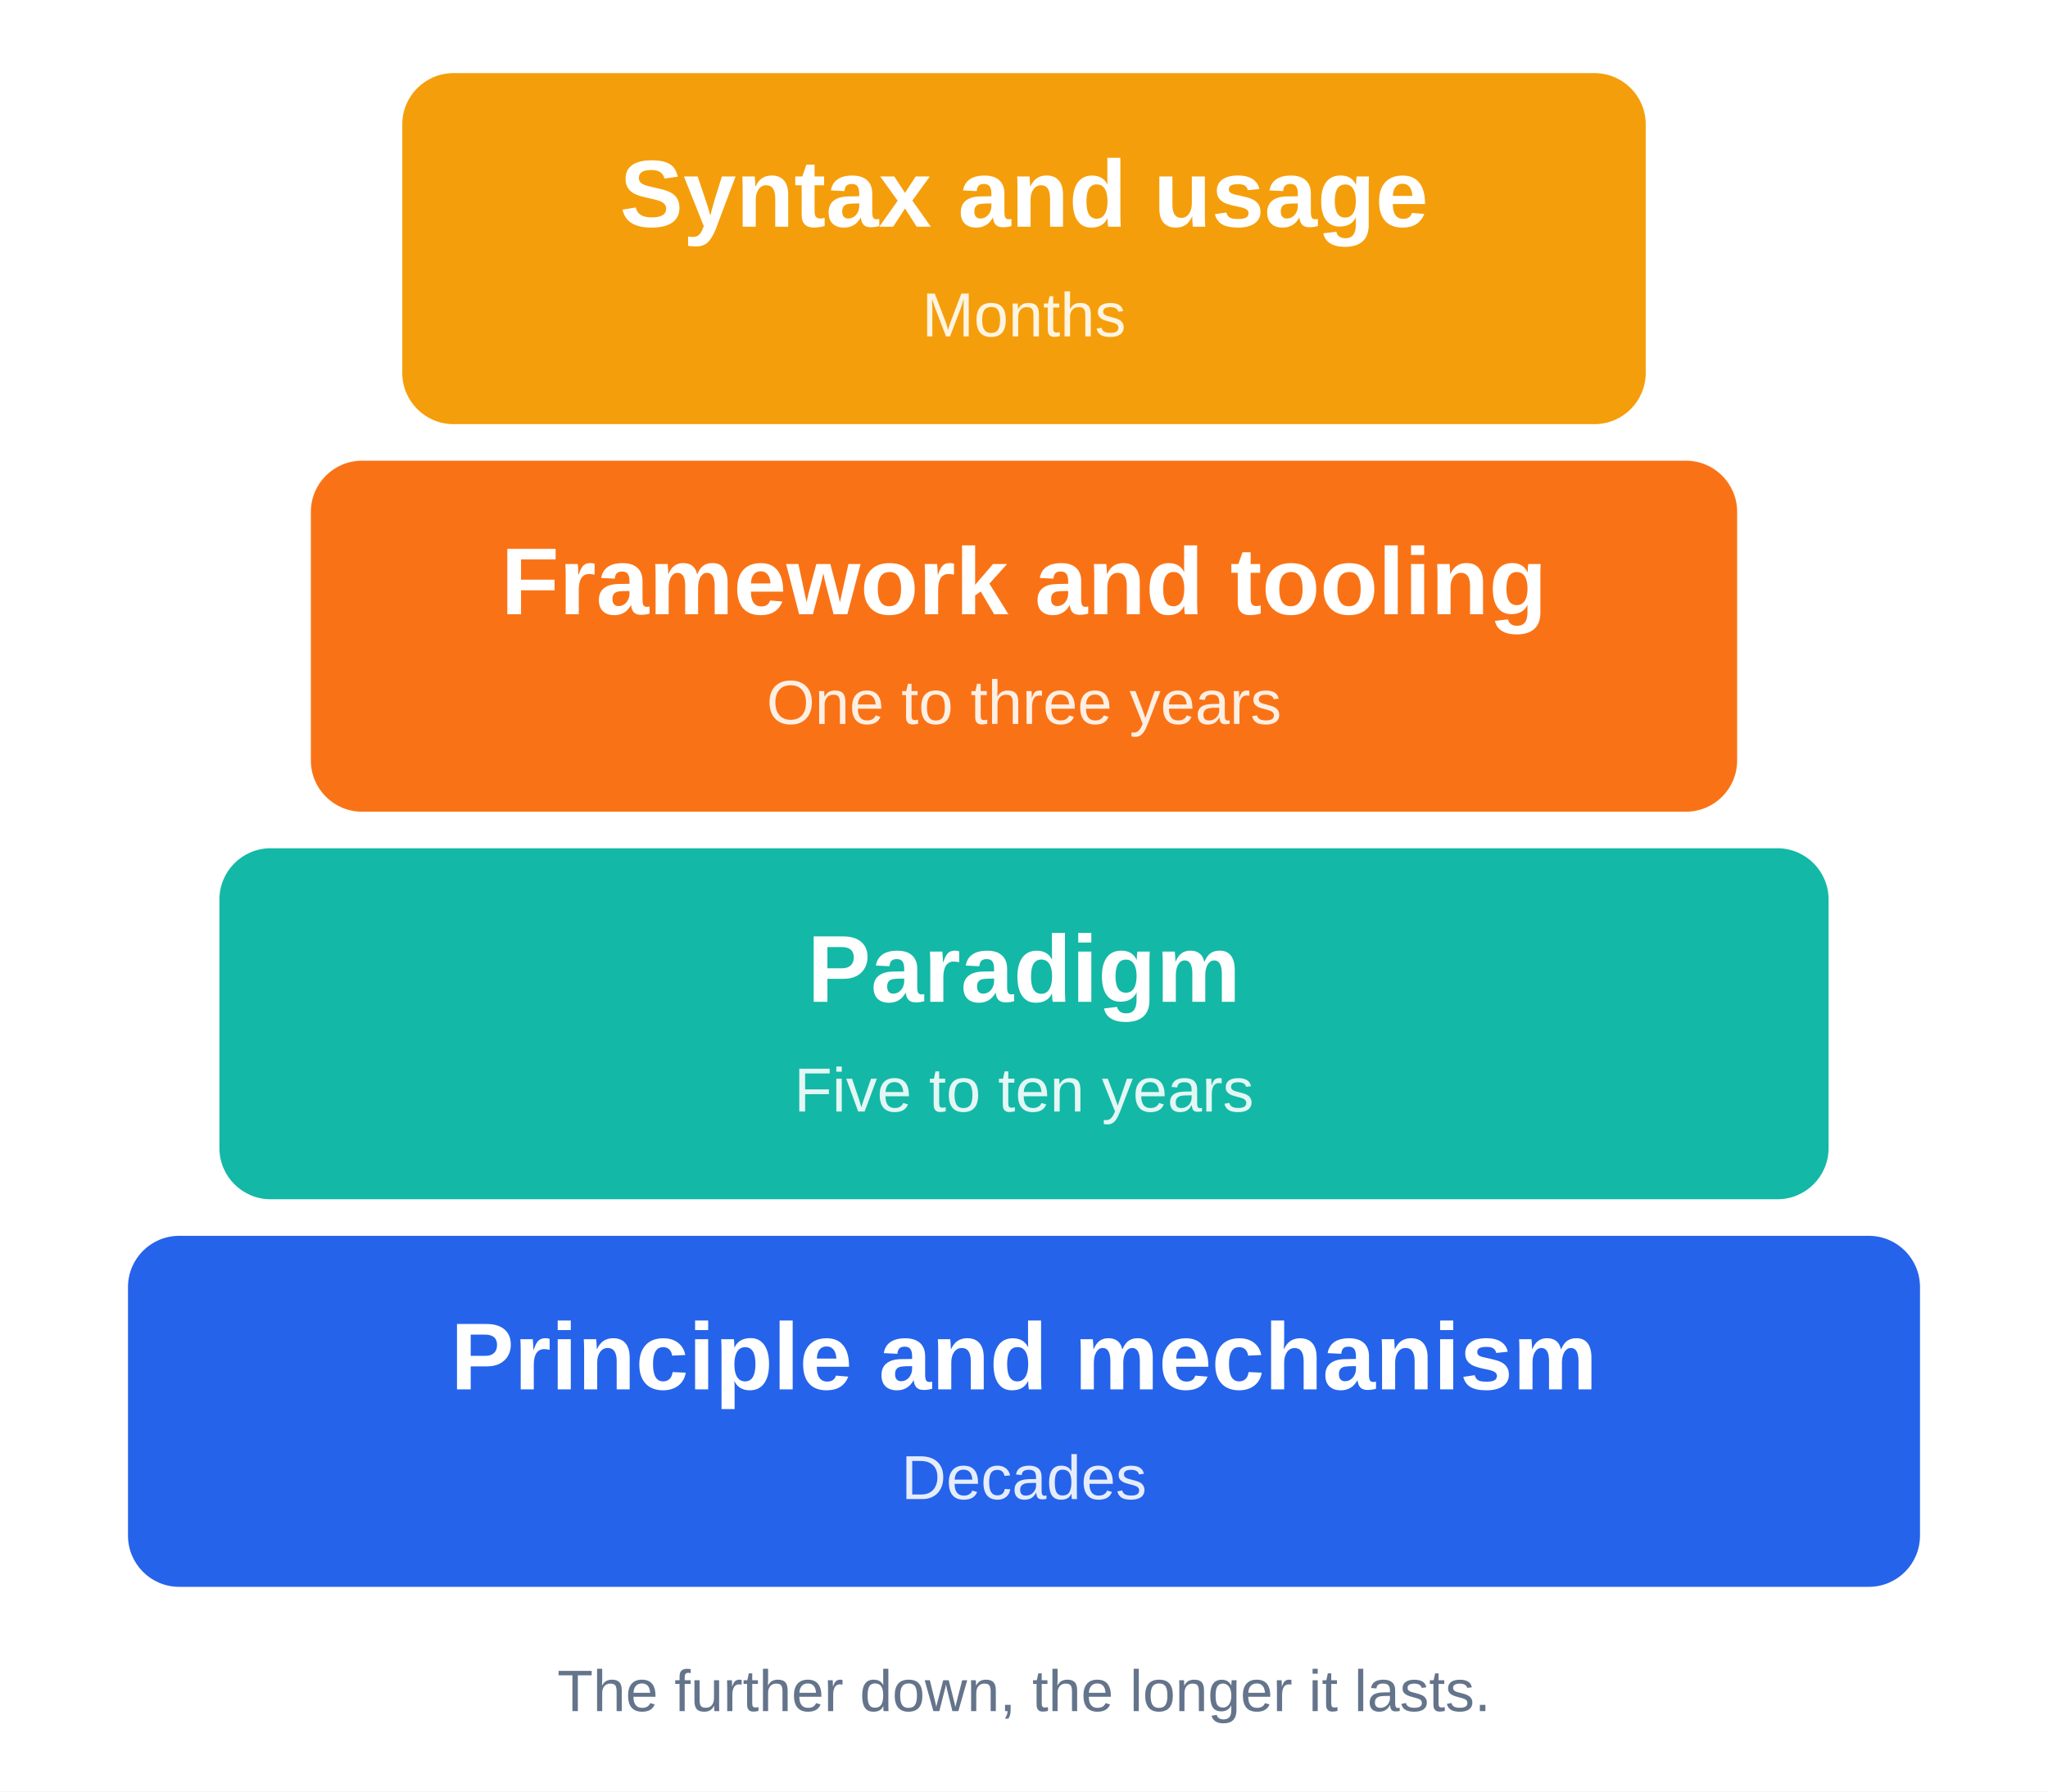
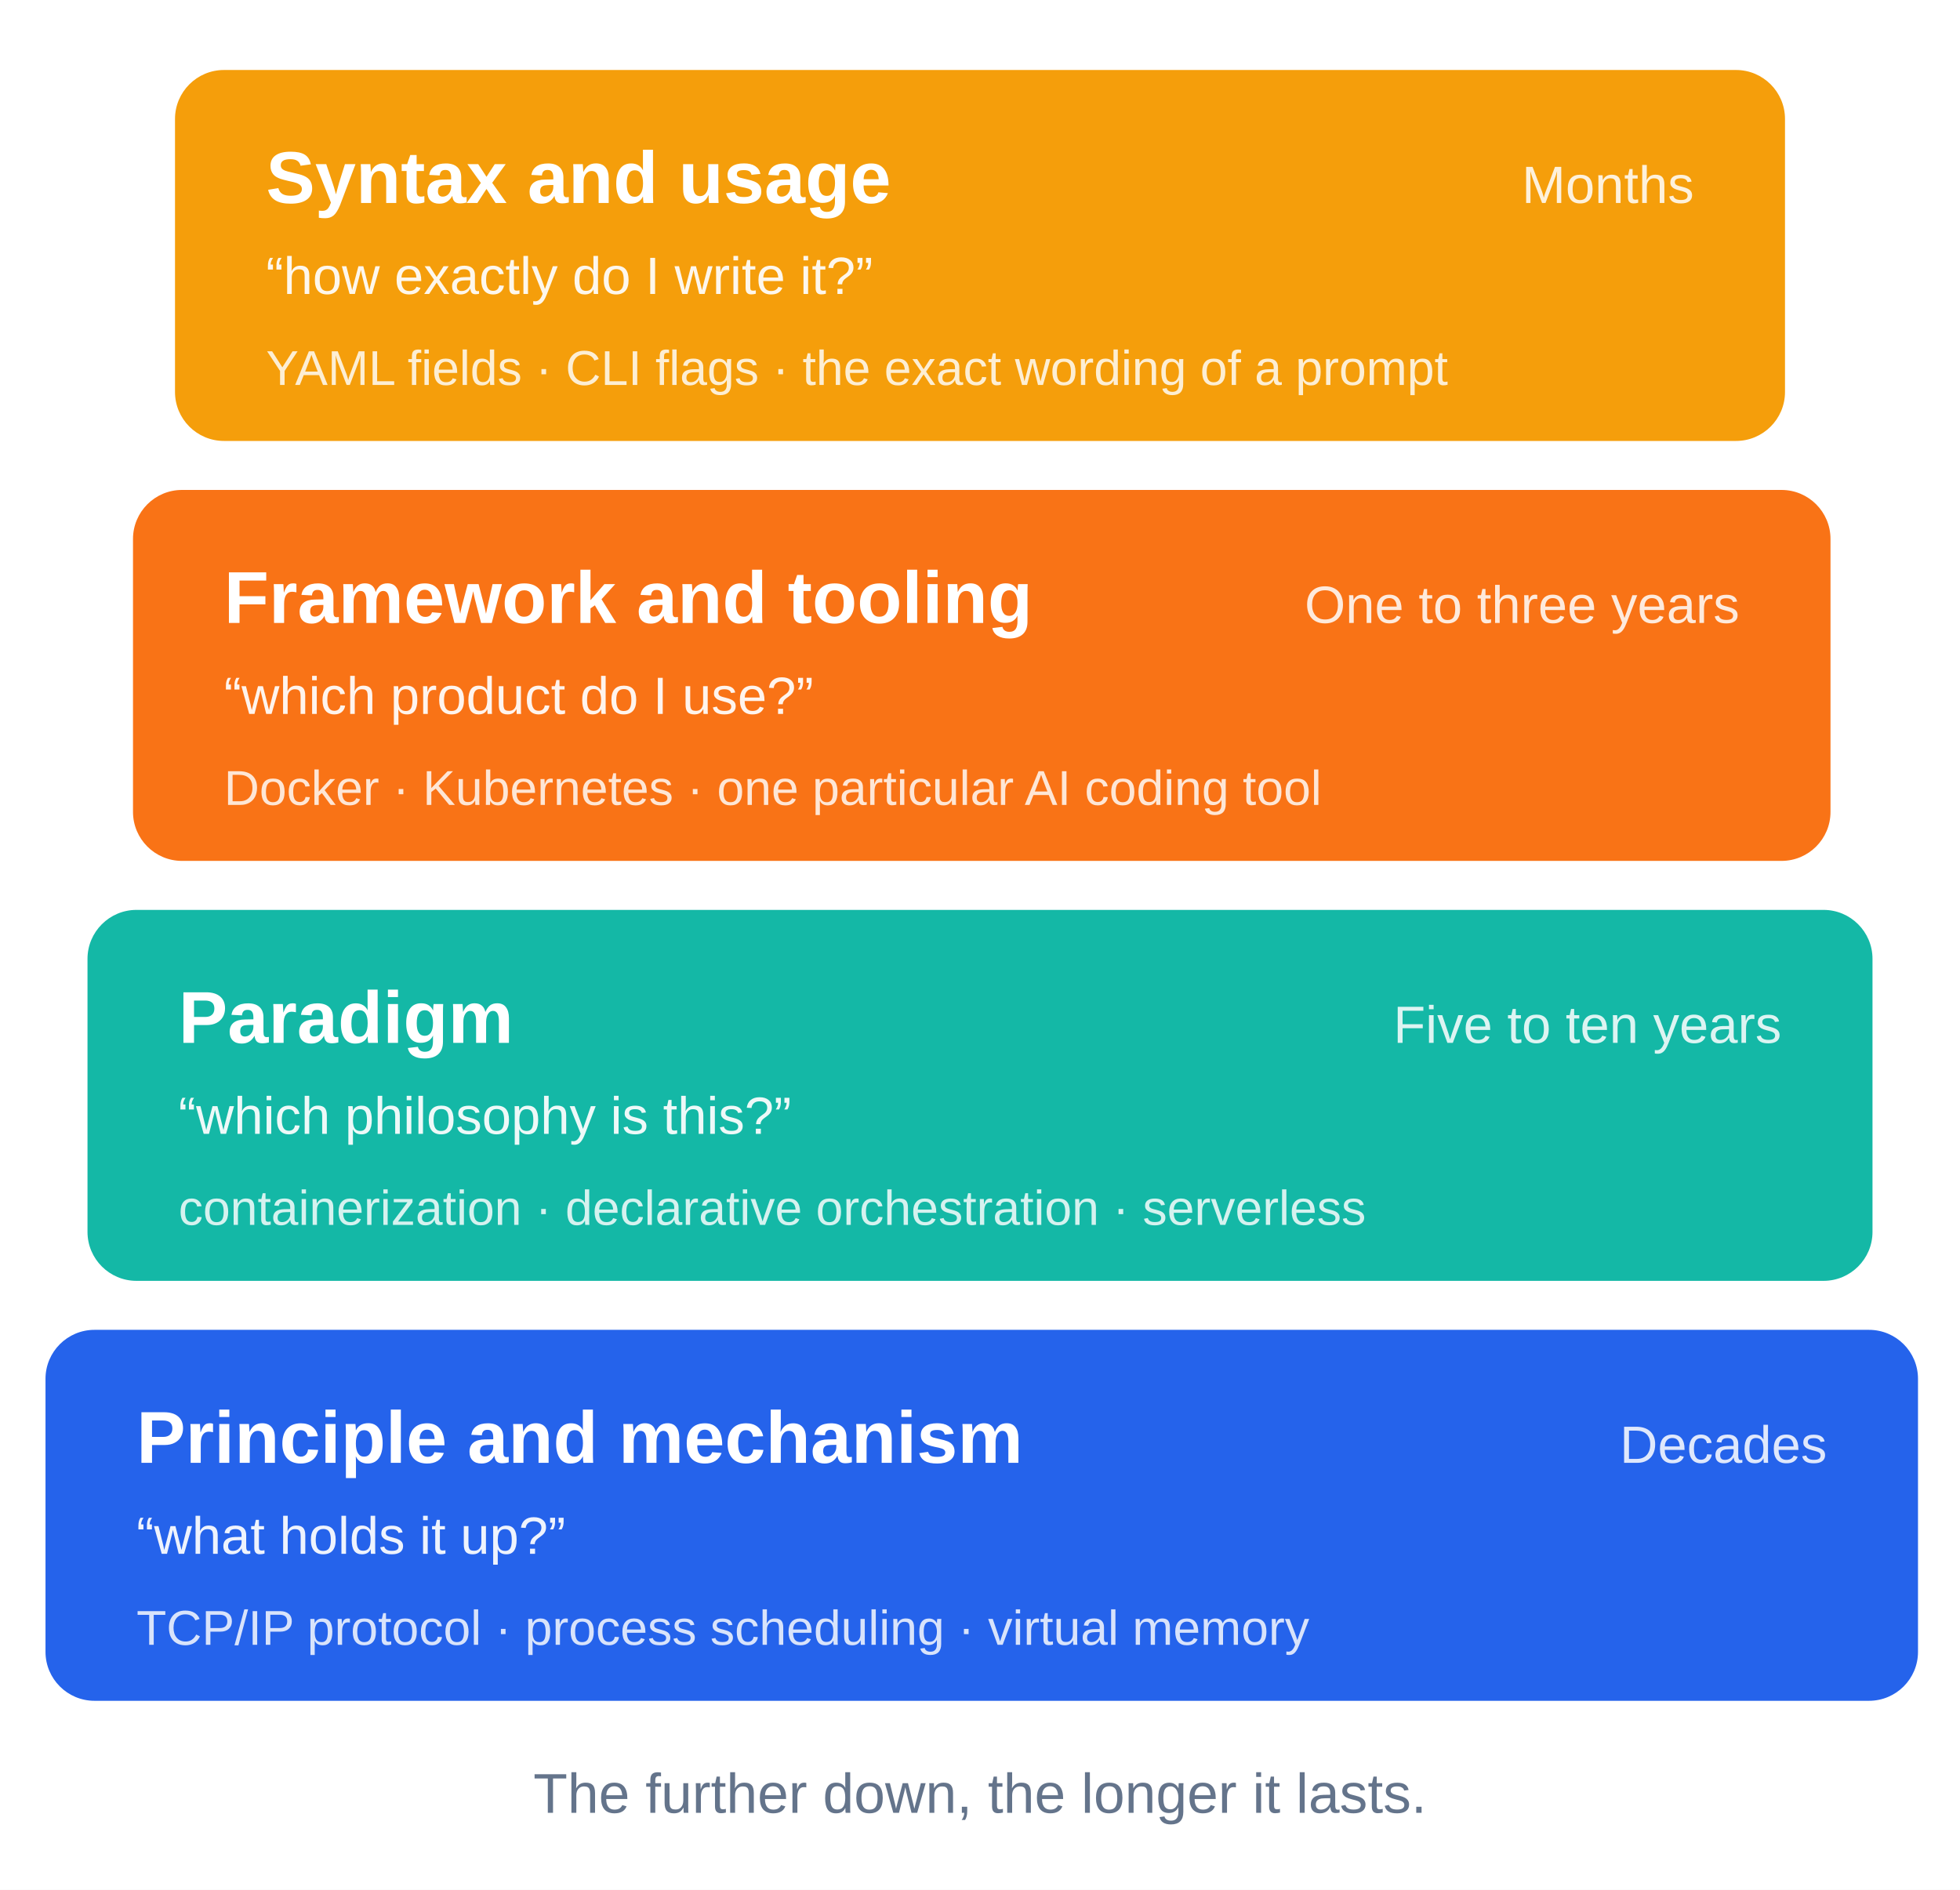
- <svg xmlns="http://www.w3.org/2000/svg" viewBox="0 0 560 490" width="560" height="490" role="img" aria-labelledby="flTitle">
-   <rect width="560" height="490" fill="#ffffff" />
-   <g font-family="ui-sans-serif, -apple-system, 'Helvetica Neue', Arial, sans-serif" text-anchor="middle">
-     <rect x="110" y="20" width="340" height="96" rx="14" fill="#f59e0b" />
-     <text x="280" y="62" font-size="26" font-weight="700" fill="#ffffff">Syntax and usage</text>
-     <text x="280" y="92" font-size="17" fill="#ffffff" opacity="0.88">Months</text>
-     <rect x="85" y="126" width="390" height="96" rx="14" fill="#f97316" />
-     <text x="280" y="168" font-size="26" font-weight="700" fill="#ffffff">Framework and tooling</text>
-     <text x="280" y="198" font-size="17" fill="#ffffff" opacity="0.88">One to three years</text>
-     <rect x="60" y="232" width="440" height="96" rx="14" fill="#14b8a6" />
-     <text x="280" y="274" font-size="26" font-weight="700" fill="#ffffff">Paradigm</text>
-     <text x="280" y="304" font-size="17" fill="#ffffff" opacity="0.88">Five to ten years</text>
-     <rect x="35" y="338" width="490" height="96" rx="14" fill="#2563eb" />
-     <text x="280" y="380" font-size="26" font-weight="700" fill="#ffffff">Principle and mechanism</text>
-     <text x="280" y="410" font-size="17" fill="#ffffff" opacity="0.88">Decades</text>
-     <text x="280" y="468" font-size="16" fill="#64748b">The further down, the longer it lasts.</text>
+ <svg xmlns="http://www.w3.org/2000/svg" viewBox="0 0 560 540" width="560" height="540" role="img" aria-labelledby="flTitle">
+   <rect width="560" height="540" fill="#ffffff" />
+   <g font-family="ui-sans-serif, -apple-system, 'Helvetica Neue', Arial, sans-serif">
+     <rect x="50" y="20" width="460" height="106" rx="14" fill="#f59e0b" />
+     <text x="76" y="58" font-size="21" font-weight="700" fill="#ffffff">Syntax and usage</text>
+     <text x="484" y="58" font-size="15" fill="#ffffff" opacity="0.85" text-anchor="end">Months</text>
+     <text x="76" y="84" font-size="15" fill="#ffffff" opacity="0.92">“how exactly do I write it?”</text>
+     <text x="76" y="110" font-size="14" fill="#ffffff" opacity="0.82">YAML fields · CLI flags · the exact wording of a prompt</text>
+     <rect x="38" y="140" width="485" height="106" rx="14" fill="#f97316" />
+     <text x="64" y="178" font-size="21" font-weight="700" fill="#ffffff">Framework and tooling</text>
+     <text x="497" y="178" font-size="15" fill="#ffffff" opacity="0.85" text-anchor="end">One to three years</text>
+     <text x="64" y="204" font-size="15" fill="#ffffff" opacity="0.92">“which product do I use?”</text>
+     <text x="64" y="230" font-size="14" fill="#ffffff" opacity="0.82">Docker · Kubernetes · one particular AI coding tool</text>
+     <rect x="25" y="260" width="510" height="106" rx="14" fill="#14b8a6" />
+     <text x="51" y="298" font-size="21" font-weight="700" fill="#ffffff">Paradigm</text>
+     <text x="509" y="298" font-size="15" fill="#ffffff" opacity="0.85" text-anchor="end">Five to ten years</text>
+     <text x="51" y="324" font-size="15" fill="#ffffff" opacity="0.92">“which philosophy is this?”</text>
+     <text x="51" y="350" font-size="14" fill="#ffffff" opacity="0.82">containerization · declarative orchestration · serverless</text>
+     <rect x="13" y="380" width="535" height="106" rx="14" fill="#2563eb" />
+     <text x="39" y="418" font-size="21" font-weight="700" fill="#ffffff">Principle and mechanism</text>
+     <text x="522" y="418" font-size="15" fill="#ffffff" opacity="0.85" text-anchor="end">Decades</text>
+     <text x="39" y="444" font-size="15" fill="#ffffff" opacity="0.92">“what holds it up?”</text>
+     <text x="39" y="470" font-size="14" fill="#ffffff" opacity="0.82">TCP/IP protocol · process scheduling · virtual memory</text>
+     <text x="280" y="518" font-size="16" fill="#64748b" text-anchor="middle">The further down, the longer it lasts.</text>
  </g>
</svg>
